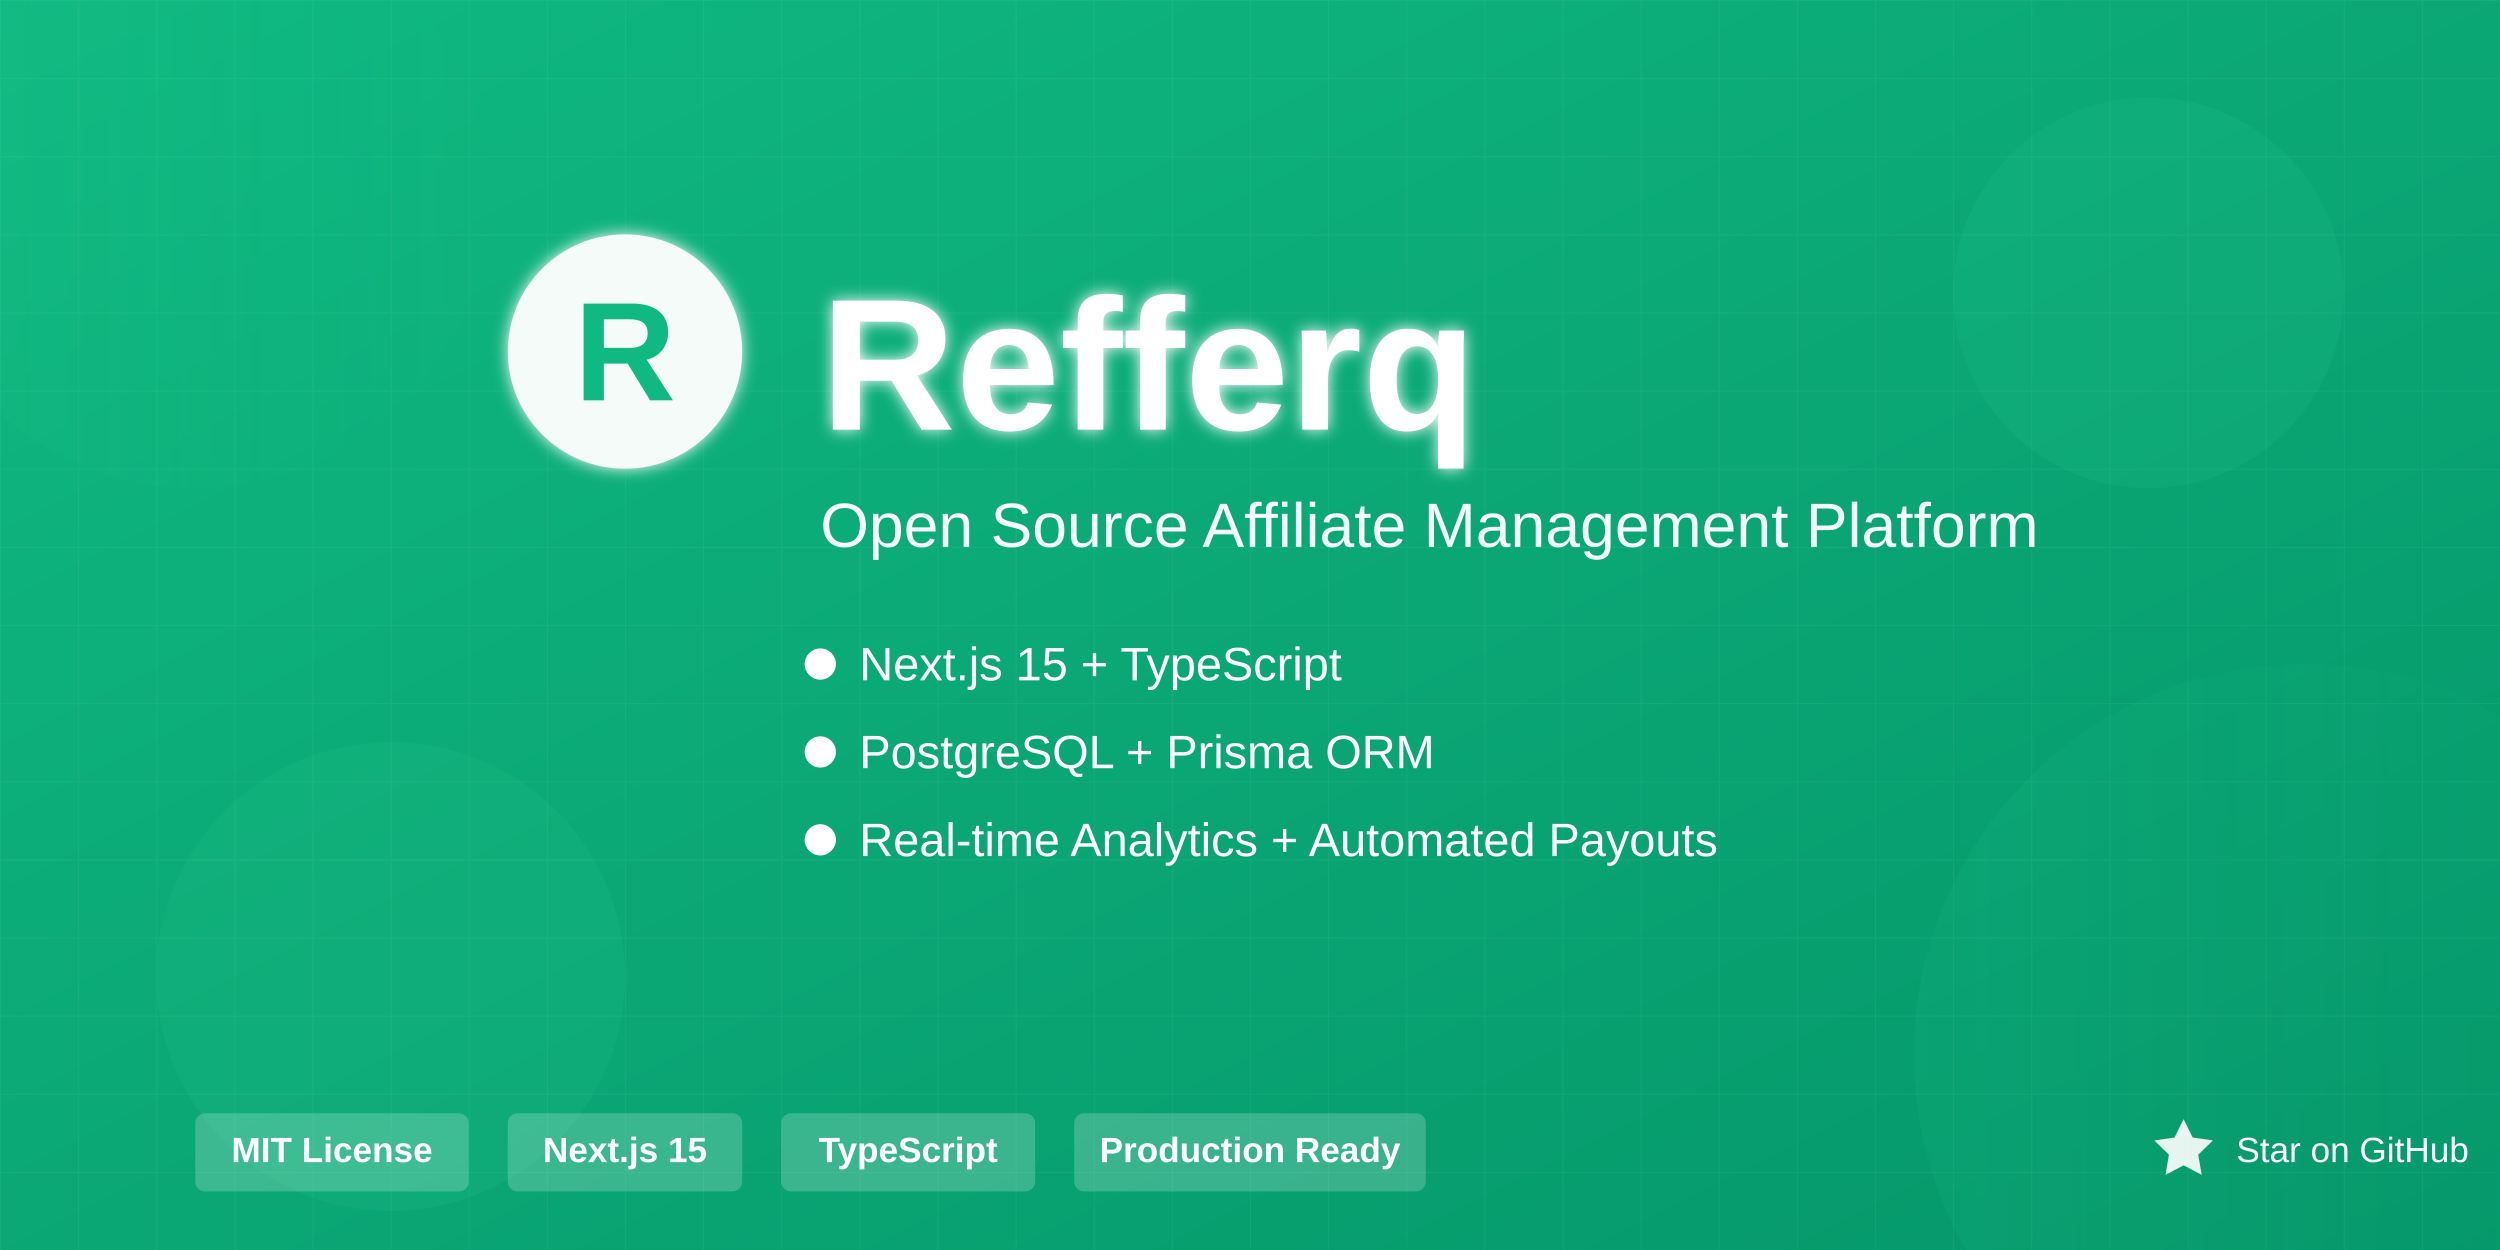
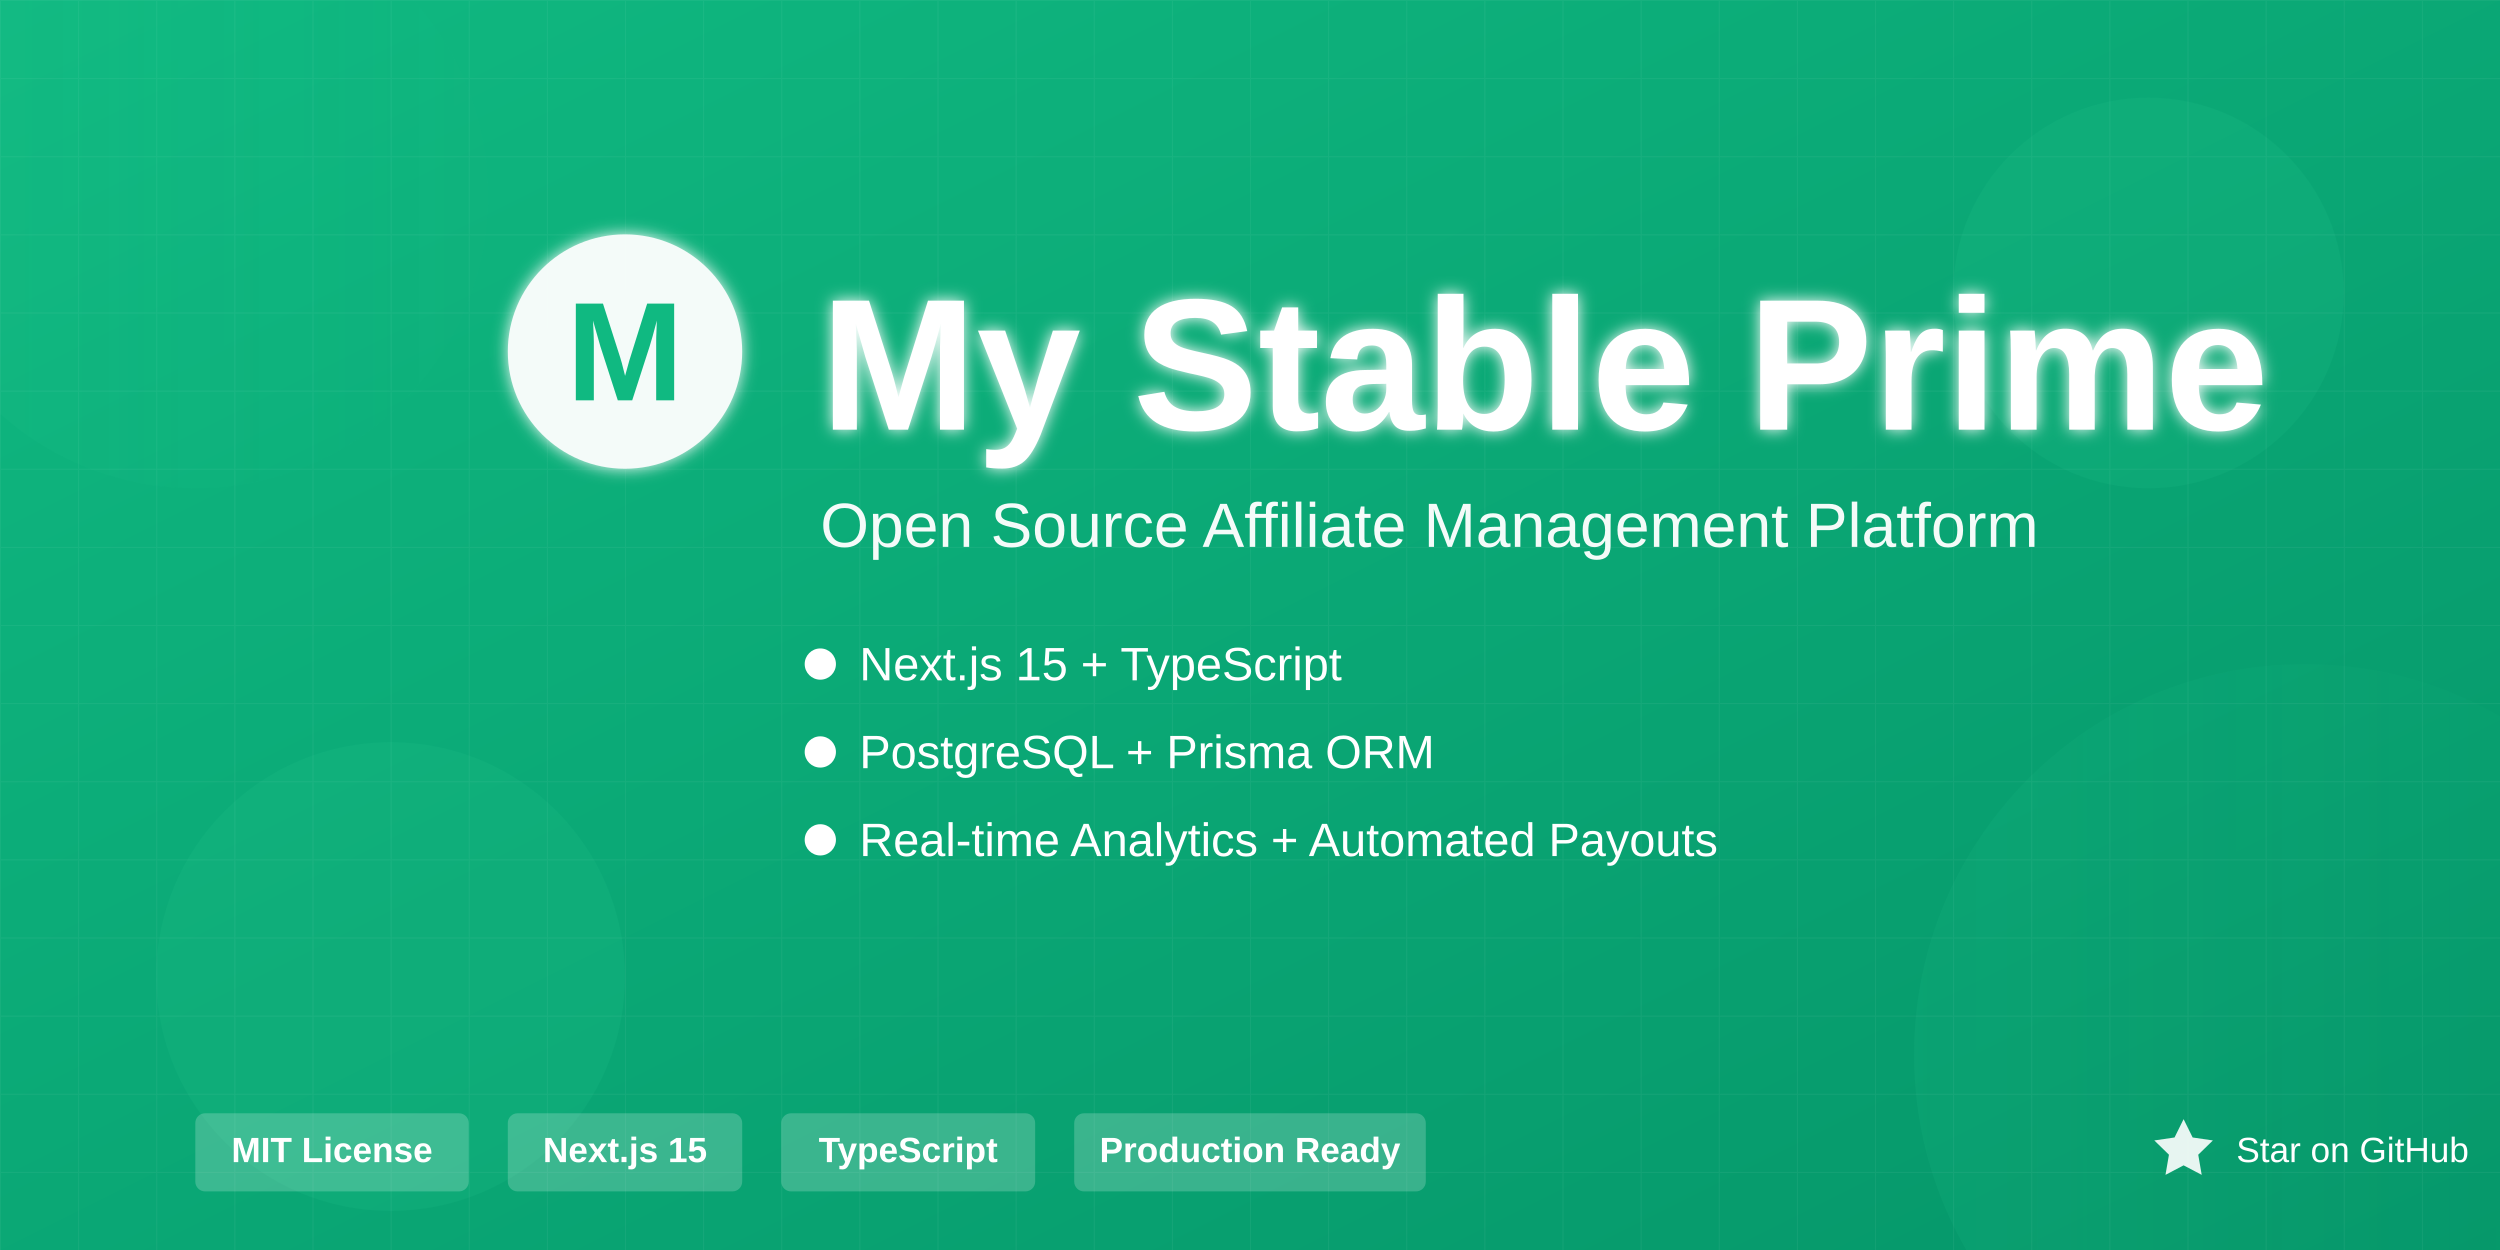
<svg xmlns="http://www.w3.org/2000/svg" width="1280" height="640" viewBox="0 0 1280 640" fill="none">
  <defs>
    <linearGradient id="bgGradient" x1="0%" y1="0%" x2="100%" y2="100%">
      <stop offset="0%" style="stop-color:#10b981;stop-opacity:1" />
      <stop offset="100%" style="stop-color:#059669;stop-opacity:1" />
    </linearGradient>
    <linearGradient id="accentGradient" x1="0%" y1="0%" x2="100%" y2="0%">
      <stop offset="0%" style="stop-color:#34d399;stop-opacity:0.3" />
      <stop offset="100%" style="stop-color:#10b981;stop-opacity:0.1" />
    </linearGradient>
    <filter id="glow">
      <feGaussianBlur stdDeviation="4" result="coloredBlur" />
      <feMerge>
        <feMergeNode in="coloredBlur" />
        <feMergeNode in="SourceGraphic" />
      </feMerge>
    </filter>
  </defs>
  <rect width="1280" height="640" fill="url(#bgGradient)" />
  <circle cx="100" cy="100" r="150" fill="url(#accentGradient)" opacity="0.3" />
  <circle cx="1180" cy="540" r="200" fill="url(#accentGradient)" opacity="0.3" />
  <circle cx="1100" cy="150" r="100" fill="#34d399" opacity="0.1" />
  <circle cx="200" cy="500" r="120" fill="#34d399" opacity="0.1" />
  <pattern id="grid" width="40" height="40" patternUnits="userSpaceOnUse">
    <path d="M 40 0 L 0 0 0 40" fill="none" stroke="rgba(255,255,255,0.05)" stroke-width="1" />
  </pattern>
  <rect width="1280" height="640" fill="url(#grid)" />
  <g transform="translate(320, 180)">
    <circle cx="0" cy="0" r="60" fill="white" opacity="0.95" filter="url(#glow)" />
-     <text x="0" y="0" font-family="Arial, sans-serif" font-size="72" font-weight="bold" fill="#10b981" text-anchor="middle" dominant-baseline="central">R</text>
+     <text x="0" y="0" font-family="Arial, sans-serif" font-size="72" font-weight="bold" fill="#10b981" text-anchor="middle" dominant-baseline="central">M</text>
  </g>
  <text x="420" y="220" font-family="Arial, sans-serif" font-size="96" font-weight="bold" fill="white" filter="url(#glow)">
-     Refferq
+     My Stable Prime
  </text>
  <text x="420" y="280" font-family="Arial, sans-serif" font-size="32" fill="rgba(255,255,255,0.95)">
    Open Source Affiliate Management Platform
  </text>
  <g transform="translate(420, 340)">
    <g>
      <circle cx="0" cy="0" r="8" fill="white" />
      <text x="20" y="0" font-family="Arial, sans-serif" font-size="24" fill="white" dominant-baseline="central">
        Next.js 15 + TypeScript
      </text>
    </g>
    <g transform="translate(0, 45)">
      <circle cx="0" cy="0" r="8" fill="white" />
      <text x="20" y="0" font-family="Arial, sans-serif" font-size="24" fill="white" dominant-baseline="central">
        PostgreSQL + Prisma ORM
      </text>
    </g>
    <g transform="translate(0, 90)">
      <circle cx="0" cy="0" r="8" fill="white" />
      <text x="20" y="0" font-family="Arial, sans-serif" font-size="24" fill="white" dominant-baseline="central">
        Real-time Analytics + Automated Payouts
      </text>
    </g>
  </g>
  <g transform="translate(100, 570)">
    <rect x="0" y="0" width="140" height="40" rx="5" fill="rgba(255,255,255,0.2)" />
    <text x="70" y="25" font-family="Arial, sans-serif" font-size="18" font-weight="bold" fill="white" text-anchor="middle">
      MIT License
    </text>
    <rect x="160" y="0" width="120" height="40" rx="5" fill="rgba(255,255,255,0.2)" />
    <text x="220" y="25" font-family="Arial, sans-serif" font-size="18" font-weight="bold" fill="white" text-anchor="middle">
      Next.js 15
    </text>
    <rect x="300" y="0" width="130" height="40" rx="5" fill="rgba(255,255,255,0.2)" />
    <text x="365" y="25" font-family="Arial, sans-serif" font-size="18" font-weight="bold" fill="white" text-anchor="middle">
      TypeScript
    </text>
    <rect x="450" y="0" width="180" height="40" rx="5" fill="rgba(255,255,255,0.2)" />
    <text x="540" y="25" font-family="Arial, sans-serif" font-size="18" font-weight="bold" fill="white" text-anchor="middle">
      Production Ready
    </text>
  </g>
  <g transform="translate(1100, 570)">
    <path d="M12 2l3.09 6.26L22 9.27l-5 4.87 1.18 6.88L12 17.77l-6.18 3.25L7 14.14 2 9.27l6.91-1.01L12 2z" fill="white" opacity="0.9" transform="scale(1.5)" />
    <text x="45" y="25" font-family="Arial, sans-serif" font-size="18" fill="white">
      Star on GitHub
    </text>
  </g>
</svg>
